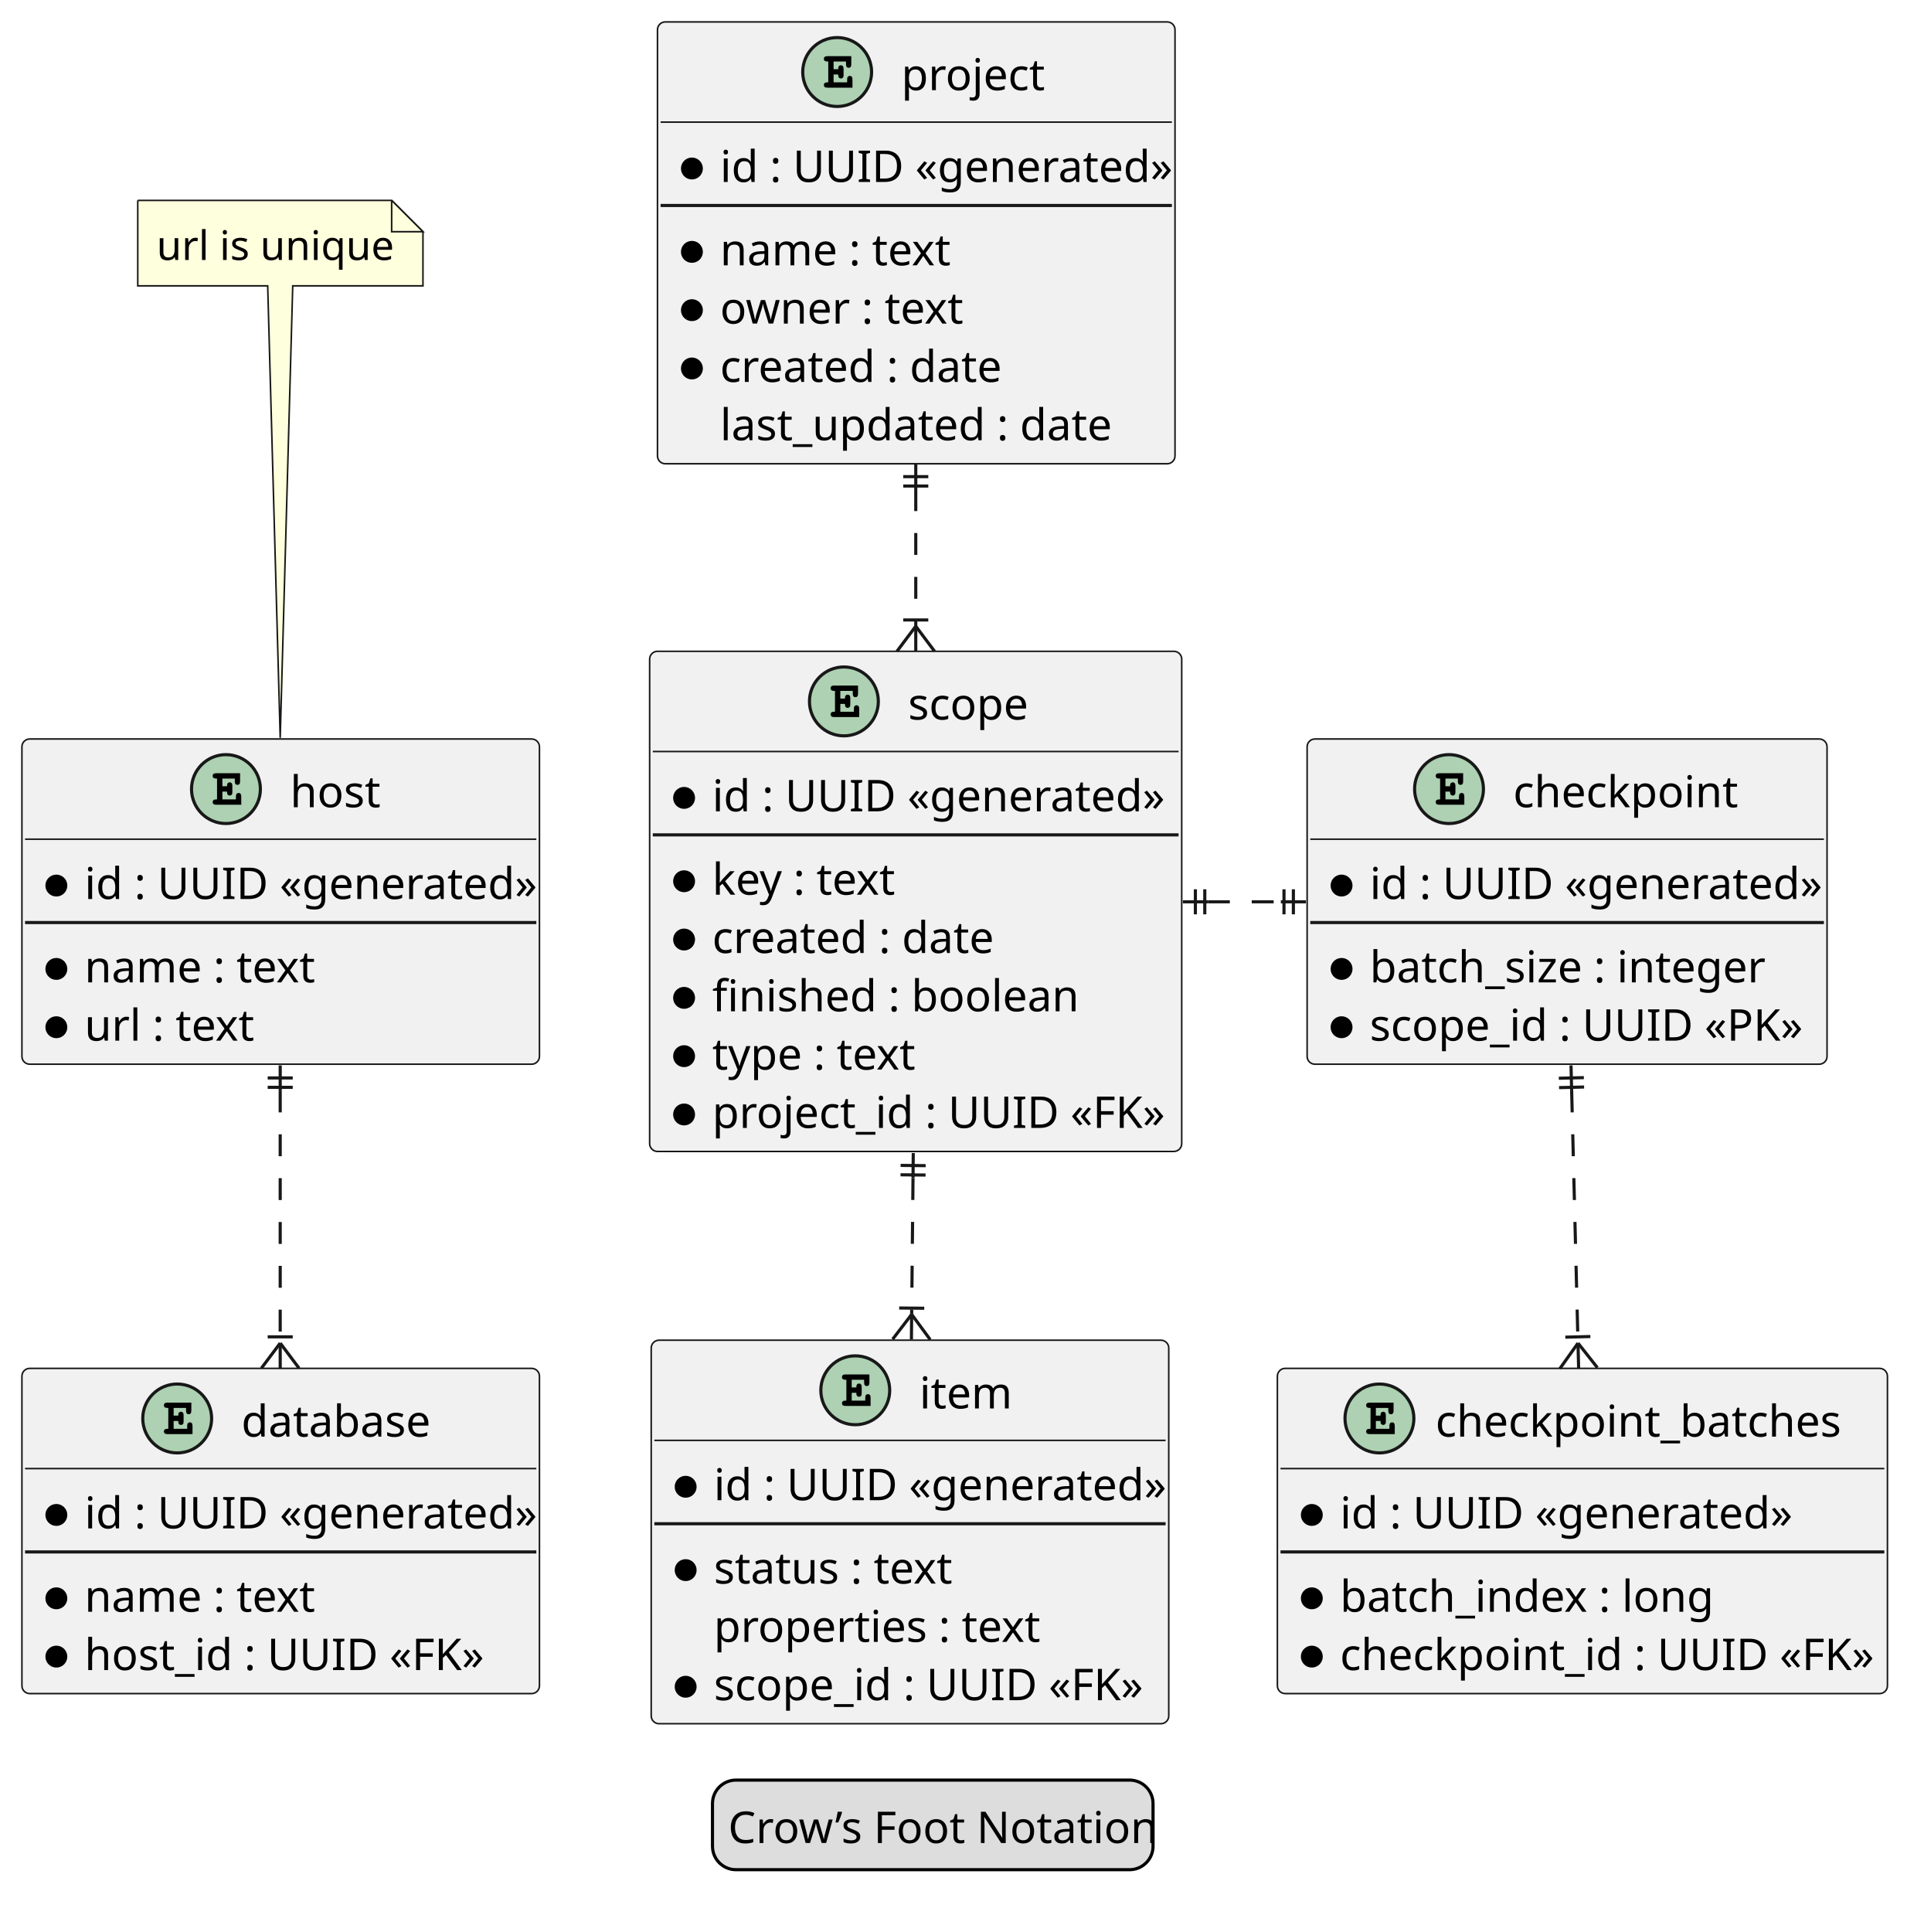
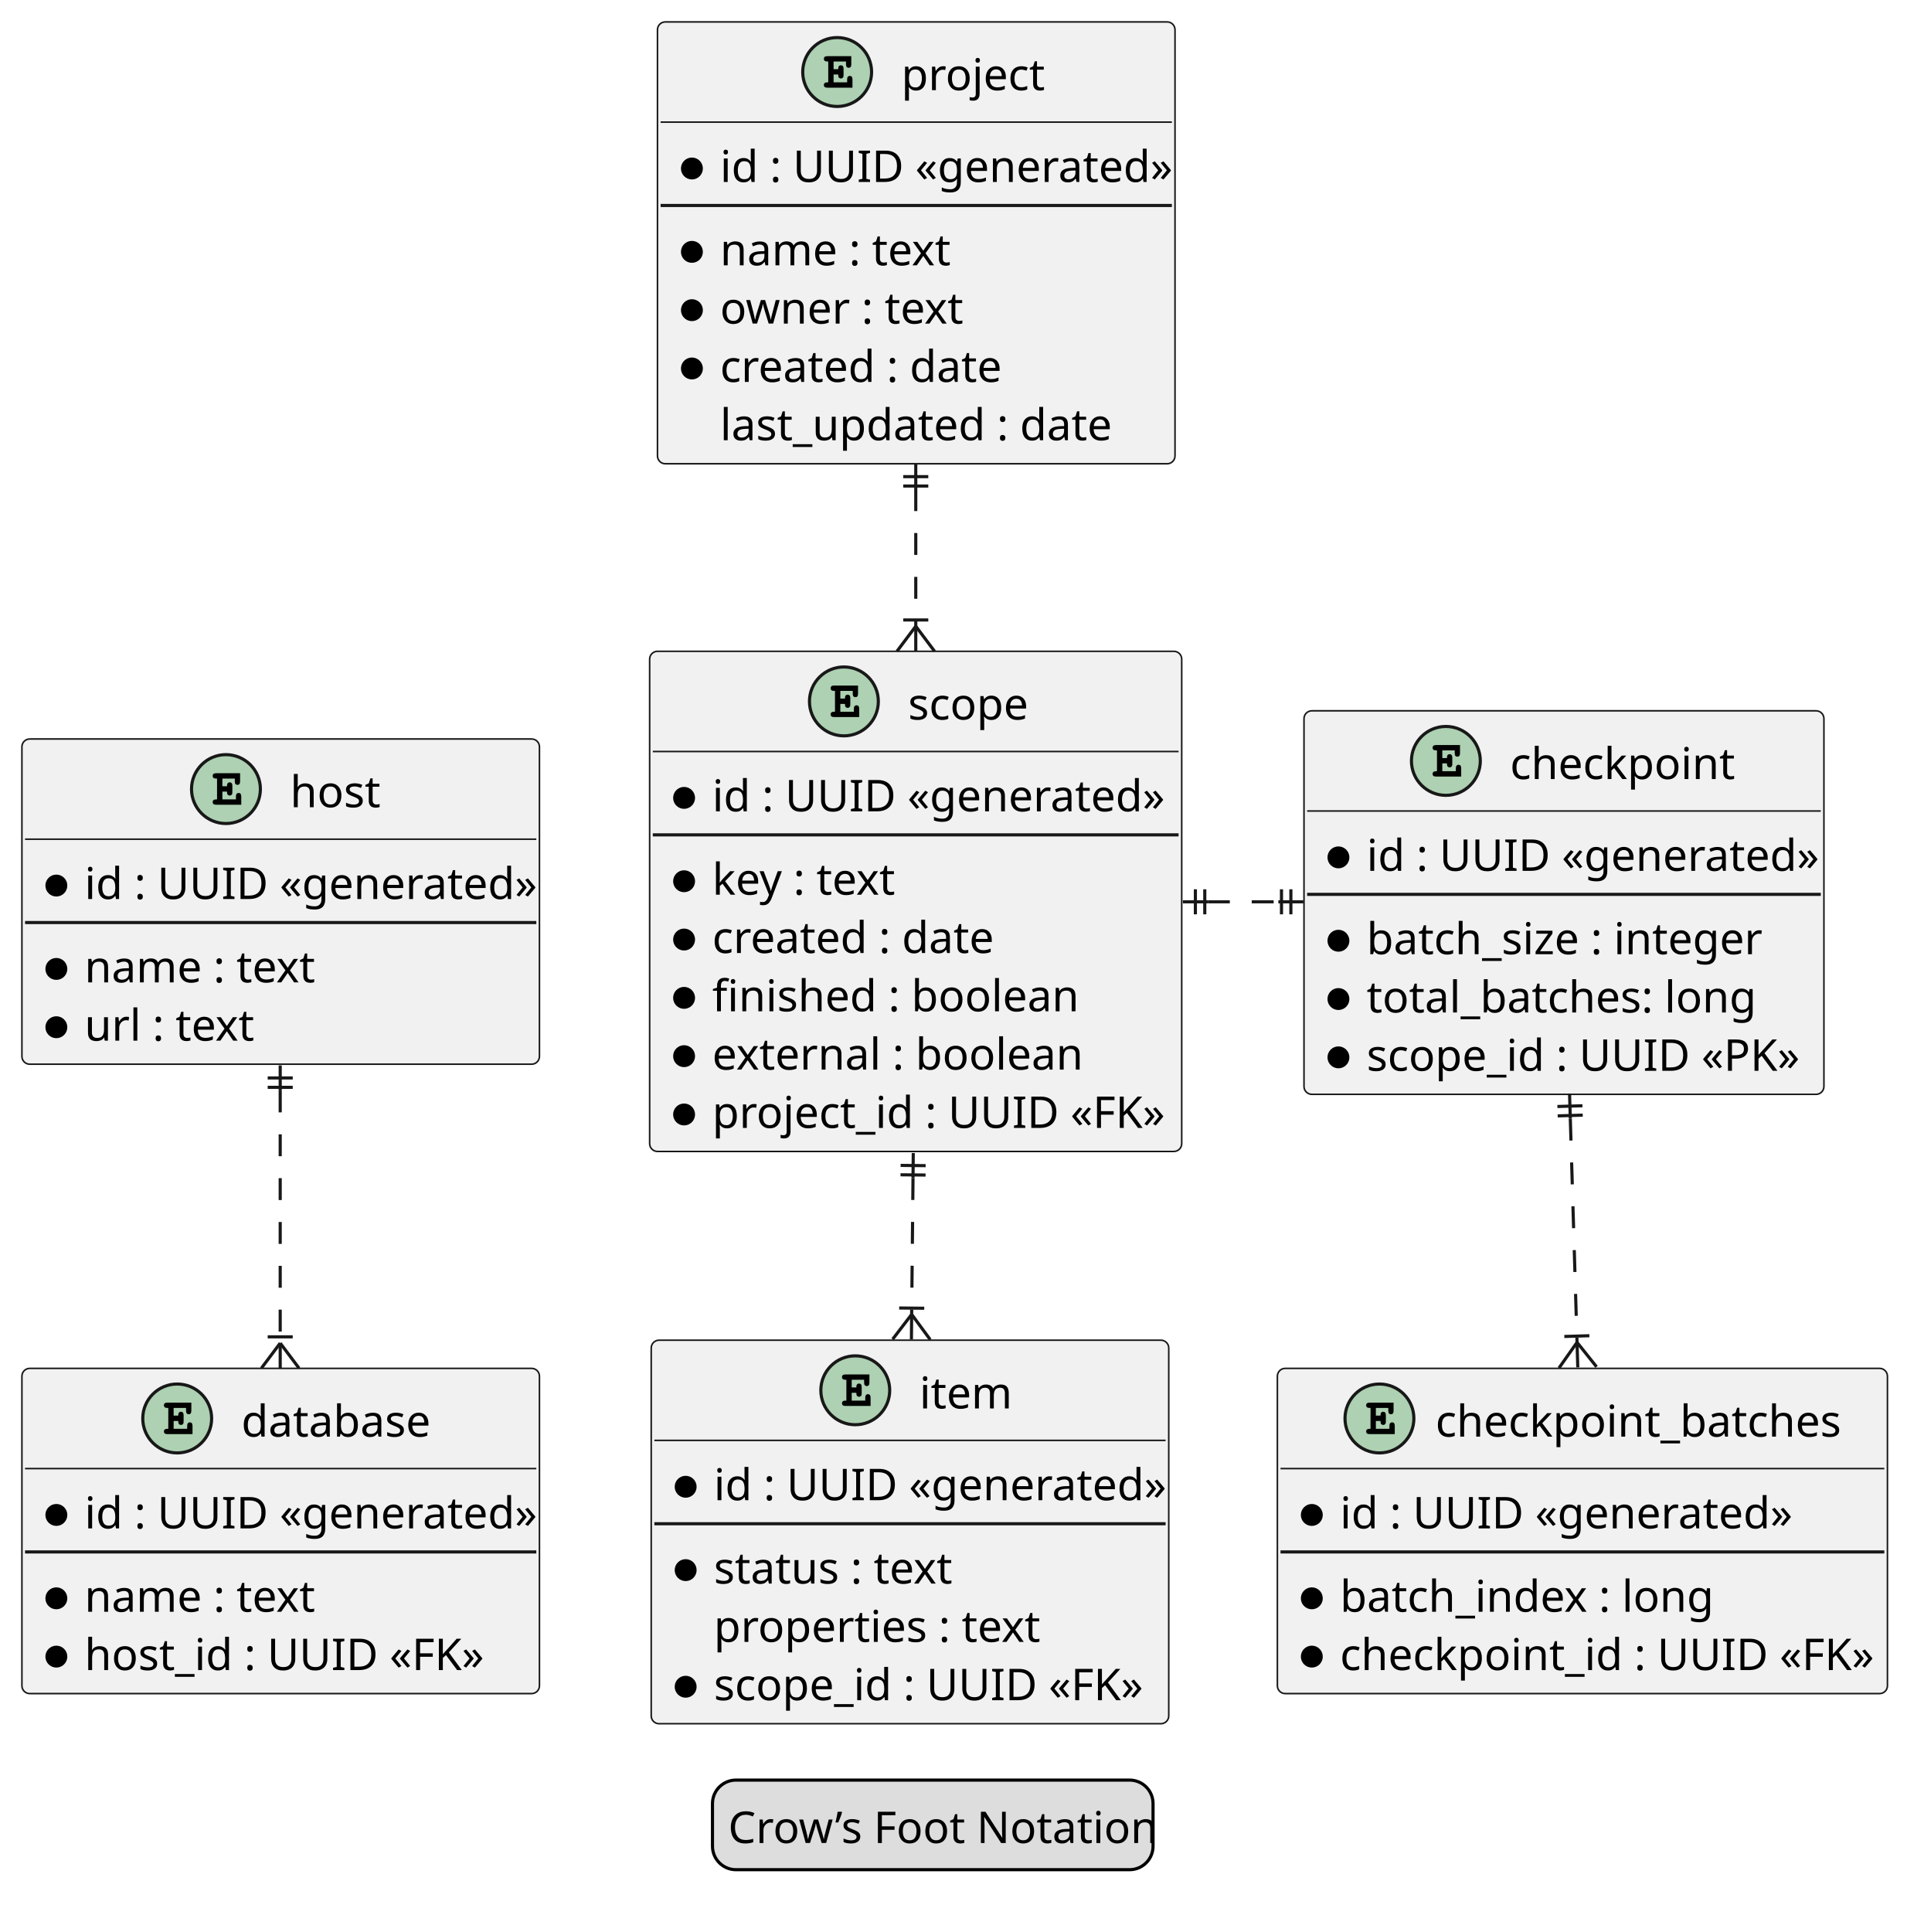
<svg xmlns="http://www.w3.org/2000/svg" contentStyleType="text/css" height="617px" preserveAspectRatio="none" style="width:609px;height:617px;background:#FFFFFF;" version="1.1" viewBox="0 0 609 617" width="609px" zoomAndPan="magnify">
  <defs />
  <g>
    <g id="elem_project">
      <rect codeLine="3" fill="#F1F1F1" height="141.106" id="project" rx="2.5" ry="2.5" style="stroke:#181818;stroke-width:0.5;" width="165.303" x="210" y="7" />
      <ellipse cx="267.391" cy="23" fill="#ADD1B2" rx="11" ry="11" style="stroke:#181818;stroke-width:1.0;" />
      <path d="M266.25,23.797 L266.25,26.297 L270.579,26.297 L270.579,25.375 Q270.579,24.766 270.813,24.5 Q271.063,24.234 271.438,24.234 Q271.813,24.234 272.047,24.5 Q272.282,24.766 272.282,25.375 L272.282,28 L264.282,28 Q263.657,28 263.391,27.766 Q263.141,27.531 263.141,27.141 Q263.141,26.766 263.407,26.531 Q263.672,26.297 264.282,26.297 L264.547,26.297 L264.547,19.641 L264.282,19.641 Q263.657,19.641 263.391,19.406 Q263.141,19.172 263.141,18.781 Q263.141,18.406 263.391,18.172 Q263.657,17.938 264.282,17.938 L271.907,17.938 L271.907,20.531 Q271.907,21.141 271.672,21.406 Q271.454,21.656 271.063,21.656 Q270.688,21.656 270.454,21.406 Q270.219,21.141 270.219,20.531 L270.219,19.641 L266.25,19.641 L266.25,22.094 L267.735,22.094 Q267.735,21.438 267.86,21.25 Q268.125,20.844 268.594,20.844 Q268.969,20.844 269.204,21.109 Q269.438,21.359 269.438,21.969 L269.438,23.938 Q269.438,24.484 269.313,24.672 Q269.047,25.062 268.594,25.062 Q268.125,25.062 267.86,24.656 Q267.735,24.469 267.735,23.797 L266.25,23.797 Z " fill="#000000" />
      <text fill="#000000" font-family="sans-serif" font-size="14" lengthAdjust="spacing" textLength="42.02" x="287.891" y="28.797">project</text>
      <line style="stroke:#181818;stroke-width:0.5;" x1="211" x2="374.303" y1="39" y2="39" />
      <ellipse cx="221" cy="53.81" fill="#000000" rx="3" ry="3" style="stroke:#000000;stroke-width:1.0;" />
      <text fill="#000000" font-family="sans-serif" font-size="14" lengthAdjust="spacing" textLength="139.303" x="230" y="58.107">id : UUID «generated»</text>
      <line style="stroke:#181818;stroke-width:1.0;" x1="211" x2="374.303" y1="65.621" y2="65.621" />
      <ellipse cx="221" cy="80.432" fill="#000000" rx="3" ry="3" style="stroke:#000000;stroke-width:1.0;" />
      <text fill="#000000" font-family="sans-serif" font-size="14" lengthAdjust="spacing" textLength="69.255" x="230" y="84.728">name : text</text>
      <ellipse cx="221" cy="99.053" fill="#000000" rx="3" ry="3" style="stroke:#000000;stroke-width:1.0;" />
      <text fill="#000000" font-family="sans-serif" font-size="14" lengthAdjust="spacing" textLength="72.365" x="230" y="103.35">owner : text</text>
      <ellipse cx="221" cy="117.674" fill="#000000" rx="3" ry="3" style="stroke:#000000;stroke-width:1.0;" />
      <text fill="#000000" font-family="sans-serif" font-size="14" lengthAdjust="spacing" textLength="85.613" x="230" y="121.971">created : date</text>
      <text fill="#000000" font-family="sans-serif" font-size="14" lengthAdjust="spacing" textLength="119.096" x="230" y="140.592">last_updated : date</text>
    </g>
    <g id="elem_scope">
      <rect codeLine="12" fill="#F1F1F1" height="159.727" id="scope" rx="2.5" ry="2.5" style="stroke:#181818;stroke-width:0.5;" width="169.944" x="207.5" y="208" />
      <ellipse cx="269.543" cy="224" fill="#ADD1B2" rx="11" ry="11" style="stroke:#181818;stroke-width:1.0;" />
      <path d="M268.402,224.797 L268.402,227.297 L272.731,227.297 L272.731,226.375 Q272.731,225.766 272.965,225.5 Q273.215,225.234 273.59,225.234 Q273.965,225.234 274.199,225.5 Q274.434,225.766 274.434,226.375 L274.434,229 L266.434,229 Q265.809,229 265.543,228.766 Q265.293,228.531 265.293,228.141 Q265.293,227.766 265.559,227.531 Q265.824,227.297 266.434,227.297 L266.699,227.297 L266.699,220.641 L266.434,220.641 Q265.809,220.641 265.543,220.406 Q265.293,220.172 265.293,219.781 Q265.293,219.406 265.543,219.172 Q265.809,218.938 266.434,218.938 L274.059,218.938 L274.059,221.531 Q274.059,222.141 273.824,222.406 Q273.606,222.656 273.215,222.656 Q272.84,222.656 272.606,222.406 Q272.371,222.141 272.371,221.531 L272.371,220.641 L268.402,220.641 L268.402,223.094 L269.887,223.094 Q269.887,222.438 270.012,222.25 Q270.277,221.844 270.746,221.844 Q271.121,221.844 271.356,222.109 Q271.59,222.359 271.59,222.969 L271.59,224.938 Q271.59,225.484 271.465,225.672 Q271.199,226.062 270.746,226.062 Q270.277,226.062 270.012,225.656 Q269.887,225.469 269.887,224.797 L268.402,224.797 Z " fill="#000000" />
      <text fill="#000000" font-family="sans-serif" font-size="14" lengthAdjust="spacing" textLength="37.358" x="290.043" y="229.797">scope</text>
      <line style="stroke:#181818;stroke-width:0.5;" x1="208.5" x2="376.444" y1="240" y2="240" />
      <ellipse cx="218.5" cy="254.81" fill="#000000" rx="3" ry="3" style="stroke:#000000;stroke-width:1.0;" />
      <text fill="#000000" font-family="sans-serif" font-size="14" lengthAdjust="spacing" textLength="139.303" x="227.5" y="259.107">id : UUID «generated»</text>
      <line style="stroke:#181818;stroke-width:1.0;" x1="208.5" x2="376.444" y1="266.621" y2="266.621" />
      <ellipse cx="218.5" cy="281.432" fill="#000000" rx="3" ry="3" style="stroke:#000000;stroke-width:1.0;" />
      <text fill="#000000" font-family="sans-serif" font-size="14" lengthAdjust="spacing" textLength="56.02" x="227.5" y="285.728">key : text</text>
      <ellipse cx="218.5" cy="300.053" fill="#000000" rx="3" ry="3" style="stroke:#000000;stroke-width:1.0;" />
      <text fill="#000000" font-family="sans-serif" font-size="14" lengthAdjust="spacing" textLength="85.613" x="227.5" y="304.35">created : date</text>
      <ellipse cx="218.5" cy="318.674" fill="#000000" rx="3" ry="3" style="stroke:#000000;stroke-width:1.0;" />
      <text fill="#000000" font-family="sans-serif" font-size="14" lengthAdjust="spacing" textLength="109.751" x="227.5" y="322.971">finished : boolean</text>
      <ellipse cx="218.5" cy="337.295" fill="#000000" rx="3" ry="3" style="stroke:#000000;stroke-width:1.0;" />
-       <text fill="#000000" font-family="sans-serif" font-size="14" lengthAdjust="spacing" textLength="60.696" x="227.5" y="341.592">type : text</text>
+       <text fill="#000000" font-family="sans-serif" font-size="14" lengthAdjust="spacing" textLength="111.303" x="227.5" y="341.592">external : boolean</text>
      <ellipse cx="218.5" cy="355.916" fill="#000000" rx="3" ry="3" style="stroke:#000000;stroke-width:1.0;" />
      <text fill="#000000" font-family="sans-serif" font-size="14" lengthAdjust="spacing" textLength="143.944" x="227.5" y="360.213">project_id : UUID «FK»</text>
    </g>
    <g id="elem_item">
      <rect codeLine="22" fill="#F1F1F1" height="122.484" id="item" rx="2.5" ry="2.5" style="stroke:#181818;stroke-width:0.5;" width="165.303" x="208" y="428" />
      <ellipse cx="273.177" cy="444" fill="#ADD1B2" rx="11" ry="11" style="stroke:#181818;stroke-width:1.0;" />
      <path d="M272.037,444.797 L272.037,447.297 L276.365,447.297 L276.365,446.375 Q276.365,445.766 276.599,445.5 Q276.849,445.234 277.224,445.234 Q277.599,445.234 277.834,445.5 Q278.068,445.766 278.068,446.375 L278.068,449 L270.068,449 Q269.443,449 269.177,448.766 Q268.927,448.531 268.927,448.141 Q268.927,447.766 269.193,447.531 Q269.459,447.297 270.068,447.297 L270.334,447.297 L270.334,440.641 L270.068,440.641 Q269.443,440.641 269.177,440.406 Q268.927,440.172 268.927,439.781 Q268.927,439.406 269.177,439.172 Q269.443,438.938 270.068,438.938 L277.693,438.938 L277.693,441.531 Q277.693,442.141 277.459,442.406 Q277.24,442.656 276.849,442.656 Q276.474,442.656 276.24,442.406 Q276.005,442.141 276.005,441.531 L276.005,440.641 L272.037,440.641 L272.037,443.094 L273.521,443.094 Q273.521,442.438 273.646,442.25 Q273.912,441.844 274.38,441.844 Q274.755,441.844 274.99,442.109 Q275.224,442.359 275.224,442.969 L275.224,444.938 Q275.224,445.484 275.099,445.672 Q274.834,446.062 274.38,446.062 Q273.912,446.062 273.646,445.656 Q273.521,445.469 273.521,444.797 L272.037,444.797 Z " fill="#000000" />
      <text fill="#000000" font-family="sans-serif" font-size="14" lengthAdjust="spacing" textLength="26.448" x="293.677" y="449.797">item</text>
      <line style="stroke:#181818;stroke-width:0.5;" x1="209" x2="372.303" y1="460" y2="460" />
      <ellipse cx="219" cy="474.81" fill="#000000" rx="3" ry="3" style="stroke:#000000;stroke-width:1.0;" />
      <text fill="#000000" font-family="sans-serif" font-size="14" lengthAdjust="spacing" textLength="139.303" x="228" y="479.107">id : UUID «generated»</text>
      <line style="stroke:#181818;stroke-width:1.0;" x1="209" x2="372.303" y1="486.621" y2="486.621" />
      <ellipse cx="219" cy="501.432" fill="#000000" rx="3" ry="3" style="stroke:#000000;stroke-width:1.0;" />
      <text fill="#000000" font-family="sans-serif" font-size="14" lengthAdjust="spacing" textLength="71.586" x="228" y="505.728">status : text</text>
      <text fill="#000000" font-family="sans-serif" font-size="14" lengthAdjust="spacing" textLength="96.489" x="228" y="524.35">properties : text</text>
      <ellipse cx="219" cy="538.674" fill="#000000" rx="3" ry="3" style="stroke:#000000;stroke-width:1.0;" />
      <text fill="#000000" font-family="sans-serif" font-size="14" lengthAdjust="spacing" textLength="139.282" x="228" y="542.971">scope_id : UUID «FK»</text>
    </g>
    <g id="elem_checkpoint">
-       <rect codeLine="30" fill="#F1F1F1" height="103.863" id="checkpoint" rx="2.5" ry="2.5" style="stroke:#181818;stroke-width:0.5;" width="166.068" x="417.5" y="236" />
-       <ellipse cx="462.819" cy="252" fill="#ADD1B2" rx="11" ry="11" style="stroke:#181818;stroke-width:1.0;" />
-       <path d="M461.678,252.797 L461.678,255.297 L466.006,255.297 L466.006,254.375 Q466.006,253.766 466.241,253.5 Q466.491,253.234 466.866,253.234 Q467.241,253.234 467.475,253.5 Q467.709,253.766 467.709,254.375 L467.709,257 L459.709,257 Q459.084,257 458.819,256.766 Q458.569,256.531 458.569,256.141 Q458.569,255.766 458.834,255.531 Q459.1,255.297 459.709,255.297 L459.975,255.297 L459.975,248.641 L459.709,248.641 Q459.084,248.641 458.819,248.406 Q458.569,248.172 458.569,247.781 Q458.569,247.406 458.819,247.172 Q459.084,246.938 459.709,246.938 L467.334,246.938 L467.334,249.531 Q467.334,250.141 467.1,250.406 Q466.881,250.656 466.491,250.656 Q466.116,250.656 465.881,250.406 Q465.647,250.141 465.647,249.531 L465.647,248.641 L461.678,248.641 L461.678,251.094 L463.163,251.094 Q463.163,250.438 463.288,250.25 Q463.553,249.844 464.022,249.844 Q464.397,249.844 464.631,250.109 Q464.866,250.359 464.866,250.969 L464.866,252.938 Q464.866,253.484 464.741,253.672 Q464.475,254.062 464.022,254.062 Q463.553,254.062 463.288,253.656 Q463.163,253.469 463.163,252.797 L461.678,252.797 Z " fill="#000000" />
-       <text fill="#000000" font-family="sans-serif" font-size="14" lengthAdjust="spacing" textLength="66.931" x="483.319" y="257.797">checkpoint</text>
-       <line style="stroke:#181818;stroke-width:0.5;" x1="418.5" x2="582.568" y1="268" y2="268" />
-       <ellipse cx="428.5" cy="282.81" fill="#000000" rx="3" ry="3" style="stroke:#000000;stroke-width:1.0;" />
-       <text fill="#000000" font-family="sans-serif" font-size="14" lengthAdjust="spacing" textLength="139.303" x="437.5" y="287.107">id : UUID «generated»</text>
-       <line style="stroke:#181818;stroke-width:1.0;" x1="418.5" x2="582.568" y1="294.621" y2="294.621" />
-       <ellipse cx="428.5" cy="309.432" fill="#000000" rx="3" ry="3" style="stroke:#000000;stroke-width:1.0;" />
-       <text fill="#000000" font-family="sans-serif" font-size="14" lengthAdjust="spacing" textLength="121.406" x="437.5" y="313.728">batch_size : integer</text>
-       <ellipse cx="428.5" cy="328.053" fill="#000000" rx="3" ry="3" style="stroke:#000000;stroke-width:1.0;" />
-       <text fill="#000000" font-family="sans-serif" font-size="14" lengthAdjust="spacing" textLength="140.068" x="437.5" y="332.35">scope_id : UUID «PK»</text>
+       <rect codeLine="30" fill="#F1F1F1" height="122.484" id="checkpoint" rx="2.5" ry="2.5" style="stroke:#181818;stroke-width:0.5;" width="166.068" x="416.5" y="227" />
+       <ellipse cx="461.819" cy="243" fill="#ADD1B2" rx="11" ry="11" style="stroke:#181818;stroke-width:1.0;" />
+       <path d="M460.678,243.797 L460.678,246.297 L465.006,246.297 L465.006,245.375 Q465.006,244.766 465.241,244.5 Q465.491,244.234 465.866,244.234 Q466.241,244.234 466.475,244.5 Q466.709,244.766 466.709,245.375 L466.709,248 L458.709,248 Q458.084,248 457.819,247.766 Q457.569,247.531 457.569,247.141 Q457.569,246.766 457.834,246.531 Q458.1,246.297 458.709,246.297 L458.975,246.297 L458.975,239.641 L458.709,239.641 Q458.084,239.641 457.819,239.406 Q457.569,239.172 457.569,238.781 Q457.569,238.406 457.819,238.172 Q458.084,237.938 458.709,237.938 L466.334,237.938 L466.334,240.531 Q466.334,241.141 466.1,241.406 Q465.881,241.656 465.491,241.656 Q465.116,241.656 464.881,241.406 Q464.647,241.141 464.647,240.531 L464.647,239.641 L460.678,239.641 L460.678,242.094 L462.163,242.094 Q462.163,241.438 462.288,241.25 Q462.553,240.844 463.022,240.844 Q463.397,240.844 463.631,241.109 Q463.866,241.359 463.866,241.969 L463.866,243.938 Q463.866,244.484 463.741,244.672 Q463.475,245.062 463.022,245.062 Q462.553,245.062 462.288,244.656 Q462.163,244.469 462.163,243.797 L460.678,243.797 Z " fill="#000000" />
+       <text fill="#000000" font-family="sans-serif" font-size="14" lengthAdjust="spacing" textLength="66.931" x="482.319" y="248.797">checkpoint</text>
+       <line style="stroke:#181818;stroke-width:0.5;" x1="417.5" x2="581.568" y1="259" y2="259" />
+       <ellipse cx="427.5" cy="273.81" fill="#000000" rx="3" ry="3" style="stroke:#000000;stroke-width:1.0;" />
+       <text fill="#000000" font-family="sans-serif" font-size="14" lengthAdjust="spacing" textLength="139.303" x="436.5" y="278.107">id : UUID «generated»</text>
+       <line style="stroke:#181818;stroke-width:1.0;" x1="417.5" x2="581.568" y1="285.621" y2="285.621" />
+       <ellipse cx="427.5" cy="300.432" fill="#000000" rx="3" ry="3" style="stroke:#000000;stroke-width:1.0;" />
+       <text fill="#000000" font-family="sans-serif" font-size="14" lengthAdjust="spacing" textLength="121.406" x="436.5" y="304.728">batch_size : integer</text>
+       <ellipse cx="427.5" cy="319.053" fill="#000000" rx="3" ry="3" style="stroke:#000000;stroke-width:1.0;" />
+       <text fill="#000000" font-family="sans-serif" font-size="14" lengthAdjust="spacing" textLength="117.53" x="436.5" y="323.35">total_batches: long</text>
+       <ellipse cx="427.5" cy="337.674" fill="#000000" rx="3" ry="3" style="stroke:#000000;stroke-width:1.0;" />
+       <text fill="#000000" font-family="sans-serif" font-size="14" lengthAdjust="spacing" textLength="140.068" x="436.5" y="341.971">scope_id : UUID «PK»</text>
    </g>
    <g id="elem_checkpoint_batches">
-       <rect codeLine="37" fill="#F1F1F1" height="103.863" id="checkpoint_batches" rx="2.5" ry="2.5" style="stroke:#181818;stroke-width:0.5;" width="194.855" x="408" y="437" />
+       <rect codeLine="38" fill="#F1F1F1" height="103.863" id="checkpoint_batches" rx="2.5" ry="2.5" style="stroke:#181818;stroke-width:0.5;" width="194.855" x="408" y="437" />
      <ellipse cx="440.597" cy="453" fill="#ADD1B2" rx="11" ry="11" style="stroke:#181818;stroke-width:1.0;" />
      <path d="M439.456,453.797 L439.456,456.297 L443.784,456.297 L443.784,455.375 Q443.784,454.766 444.019,454.5 Q444.269,454.234 444.644,454.234 Q445.019,454.234 445.253,454.5 Q445.487,454.766 445.487,455.375 L445.487,458 L437.487,458 Q436.862,458 436.597,457.766 Q436.347,457.531 436.347,457.141 Q436.347,456.766 436.612,456.531 Q436.878,456.297 437.487,456.297 L437.753,456.297 L437.753,449.641 L437.487,449.641 Q436.862,449.641 436.597,449.406 Q436.347,449.172 436.347,448.781 Q436.347,448.406 436.597,448.172 Q436.862,447.938 437.487,447.938 L445.112,447.938 L445.112,450.531 Q445.112,451.141 444.878,451.406 Q444.659,451.656 444.269,451.656 Q443.894,451.656 443.659,451.406 Q443.425,451.141 443.425,450.531 L443.425,449.641 L439.456,449.641 L439.456,452.094 L440.94,452.094 Q440.94,451.438 441.065,451.25 Q441.331,450.844 441.8,450.844 Q442.175,450.844 442.409,451.109 Q442.644,451.359 442.644,451.969 L442.644,453.938 Q442.644,454.484 442.519,454.672 Q442.253,455.062 441.8,455.062 Q441.331,455.062 441.065,454.656 Q440.94,454.469 440.94,453.797 L439.456,453.797 Z " fill="#000000" />
      <text fill="#000000" font-family="sans-serif" font-size="14" lengthAdjust="spacing" textLength="123.751" x="458.507" y="458.797">checkpoint_batches</text>
      <line style="stroke:#181818;stroke-width:0.5;" x1="409" x2="601.855" y1="469" y2="469" />
      <ellipse cx="419" cy="483.81" fill="#000000" rx="3" ry="3" style="stroke:#000000;stroke-width:1.0;" />
      <text fill="#000000" font-family="sans-serif" font-size="14" lengthAdjust="spacing" textLength="139.303" x="428" y="488.107">id : UUID «generated»</text>
      <line style="stroke:#181818;stroke-width:1.0;" x1="409" x2="601.855" y1="495.621" y2="495.621" />
      <ellipse cx="419" cy="510.432" fill="#000000" rx="3" ry="3" style="stroke:#000000;stroke-width:1.0;" />
      <text fill="#000000" font-family="sans-serif" font-size="14" lengthAdjust="spacing" textLength="113.641" x="428" y="514.729">batch_index : long</text>
      <ellipse cx="419" cy="529.053" fill="#000000" rx="3" ry="3" style="stroke:#000000;stroke-width:1.0;" />
      <text fill="#000000" font-family="sans-serif" font-size="14" lengthAdjust="spacing" textLength="168.855" x="428" y="533.35">checkpoint_id : UUID «FK»</text>
    </g>
    <g id="elem_host">
-       <rect codeLine="44" fill="#F1F1F1" height="103.863" id="host" rx="2.5" ry="2.5" style="stroke:#181818;stroke-width:0.5;" width="165.303" x="7" y="236" />
+       <rect codeLine="45" fill="#F1F1F1" height="103.863" id="host" rx="2.5" ry="2.5" style="stroke:#181818;stroke-width:0.5;" width="165.303" x="7" y="236" />
      <ellipse cx="72.17" cy="252" fill="#ADD1B2" rx="11" ry="11" style="stroke:#181818;stroke-width:1.0;" />
      <path d="M71.03,252.797 L71.03,255.297 L75.358,255.297 L75.358,254.375 Q75.358,253.766 75.592,253.5 Q75.842,253.234 76.217,253.234 Q76.592,253.234 76.827,253.5 Q77.061,253.766 77.061,254.375 L77.061,257 L69.061,257 Q68.436,257 68.17,256.766 Q67.92,256.531 67.92,256.141 Q67.92,255.766 68.186,255.531 Q68.452,255.297 69.061,255.297 L69.327,255.297 L69.327,248.641 L69.061,248.641 Q68.436,248.641 68.17,248.406 Q67.92,248.172 67.92,247.781 Q67.92,247.406 68.17,247.172 Q68.436,246.938 69.061,246.938 L76.686,246.938 L76.686,249.531 Q76.686,250.141 76.452,250.406 Q76.233,250.656 75.842,250.656 Q75.467,250.656 75.233,250.406 Q74.999,250.141 74.999,249.531 L74.999,248.641 L71.03,248.641 L71.03,251.094 L72.514,251.094 Q72.514,250.438 72.639,250.25 Q72.905,249.844 73.374,249.844 Q73.749,249.844 73.983,250.109 Q74.217,250.359 74.217,250.969 L74.217,252.938 Q74.217,253.484 74.092,253.672 Q73.827,254.062 73.374,254.062 Q72.905,254.062 72.639,253.656 Q72.514,253.469 72.514,252.797 L71.03,252.797 Z " fill="#000000" />
      <text fill="#000000" font-family="sans-serif" font-size="14" lengthAdjust="spacing" textLength="26.462" x="92.67" y="257.797">host</text>
      <line style="stroke:#181818;stroke-width:0.5;" x1="8" x2="171.303" y1="268" y2="268" />
      <ellipse cx="18" cy="282.81" fill="#000000" rx="3" ry="3" style="stroke:#000000;stroke-width:1.0;" />
      <text fill="#000000" font-family="sans-serif" font-size="14" lengthAdjust="spacing" textLength="139.303" x="27" y="287.107">id : UUID «generated»</text>
      <line style="stroke:#181818;stroke-width:1.0;" x1="8" x2="171.303" y1="294.621" y2="294.621" />
      <ellipse cx="18" cy="309.432" fill="#000000" rx="3" ry="3" style="stroke:#000000;stroke-width:1.0;" />
      <text fill="#000000" font-family="sans-serif" font-size="14" lengthAdjust="spacing" textLength="69.255" x="27" y="313.728">name : text</text>
      <ellipse cx="18" cy="328.053" fill="#000000" rx="3" ry="3" style="stroke:#000000;stroke-width:1.0;" />
      <text fill="#000000" font-family="sans-serif" font-size="14" lengthAdjust="spacing" textLength="49.793" x="27" y="332.35">url : text</text>
    </g>
    <g id="elem_database">
-       <rect codeLine="51" fill="#F1F1F1" height="103.863" id="database" rx="2.5" ry="2.5" style="stroke:#181818;stroke-width:0.5;" width="165.303" x="7" y="437" />
+       <rect codeLine="52" fill="#F1F1F1" height="103.863" id="database" rx="2.5" ry="2.5" style="stroke:#181818;stroke-width:0.5;" width="165.303" x="7" y="437" />
      <ellipse cx="56.598" cy="453" fill="#ADD1B2" rx="11" ry="11" style="stroke:#181818;stroke-width:1.0;" />
      <path d="M55.458,453.797 L55.458,456.297 L59.786,456.297 L59.786,455.375 Q59.786,454.766 60.02,454.5 Q60.27,454.234 60.645,454.234 Q61.02,454.234 61.254,454.5 Q61.489,454.766 61.489,455.375 L61.489,458 L53.489,458 Q52.864,458 52.598,457.766 Q52.348,457.531 52.348,457.141 Q52.348,456.766 52.614,456.531 Q52.879,456.297 53.489,456.297 L53.754,456.297 L53.754,449.641 L53.489,449.641 Q52.864,449.641 52.598,449.406 Q52.348,449.172 52.348,448.781 Q52.348,448.406 52.598,448.172 Q52.864,447.938 53.489,447.938 L61.114,447.938 L61.114,450.531 Q61.114,451.141 60.879,451.406 Q60.661,451.656 60.27,451.656 Q59.895,451.656 59.661,451.406 Q59.426,451.141 59.426,450.531 L59.426,449.641 L55.458,449.641 L55.458,452.094 L56.942,452.094 Q56.942,451.438 57.067,451.25 Q57.333,450.844 57.801,450.844 Q58.176,450.844 58.411,451.109 Q58.645,451.359 58.645,451.969 L58.645,453.938 Q58.645,454.484 58.52,454.672 Q58.254,455.062 57.801,455.062 Q57.333,455.062 57.067,454.656 Q56.942,454.469 56.942,453.797 L55.458,453.797 Z " fill="#000000" />
      <text fill="#000000" font-family="sans-serif" font-size="14" lengthAdjust="spacing" textLength="57.606" x="77.098" y="458.797">database</text>
      <line style="stroke:#181818;stroke-width:0.5;" x1="8" x2="171.303" y1="469" y2="469" />
      <ellipse cx="18" cy="483.81" fill="#000000" rx="3" ry="3" style="stroke:#000000;stroke-width:1.0;" />
      <text fill="#000000" font-family="sans-serif" font-size="14" lengthAdjust="spacing" textLength="139.303" x="27" y="488.107">id : UUID «generated»</text>
      <line style="stroke:#181818;stroke-width:1.0;" x1="8" x2="171.303" y1="495.621" y2="495.621" />
      <ellipse cx="18" cy="510.432" fill="#000000" rx="3" ry="3" style="stroke:#000000;stroke-width:1.0;" />
      <text fill="#000000" font-family="sans-serif" font-size="14" lengthAdjust="spacing" textLength="69.255" x="27" y="514.729">name : text</text>
      <ellipse cx="18" cy="529.053" fill="#000000" rx="3" ry="3" style="stroke:#000000;stroke-width:1.0;" />
      <text fill="#000000" font-family="sans-serif" font-size="14" lengthAdjust="spacing" textLength="128.386" x="27" y="533.35">host_id : UUID «FK»</text>
    </g>
-     <g id="elem_GMN9">
-       <path d="M44,64 L44,91.291 A0,0 0 0 0 44,91.291 L85.5,91.291 L89.5,235.64 L93.5,91.291 L135.097,91.291 A0,0 0 0 0 135.097,91.291 L135.097,74 L125.097,64 L44,64 A0,0 0 0 0 44,64 " fill="#FEFFDD" style="stroke:#181818;stroke-width:0.5;" />
-       <path d="M125.097,64 L125.097,74 L135.097,74 L125.097,64 " fill="#FEFFDD" style="stroke:#181818;stroke-width:0.5;" />
-       <text fill="#000000" font-family="sans-serif" font-size="13" lengthAdjust="spacing" textLength="70.097" x="50" y="83.028">url is unique</text>
-     </g>
    <g id="link_project_scope">
-       <path codeLine="60" d="M292.5,156.22 C292.5,175.4 292.5,180.33 292.5,199.99 " fill="none" id="project-scope" style="stroke:#181818;stroke-width:1.0;stroke-dasharray:7.0,7.0;" />
+       <path codeLine="59" d="M292.5,156.22 C292.5,175.4 292.5,180.33 292.5,199.99 " fill="none" id="project-scope" style="stroke:#181818;stroke-width:1.0;stroke-dasharray:7.0,7.0;" />
      <line style="stroke:#181818;stroke-width:1.0;" x1="288.5" x2="296.5" y1="152.22" y2="152.22" />
      <line style="stroke:#181818;stroke-width:1.0;" x1="288.5" x2="296.5" y1="155.22" y2="155.22" />
      <line style="stroke:#181818;stroke-width:1.0;" x1="292.5" x2="292.5" y1="156.22" y2="148.22" />
      <line style="stroke:#181818;stroke-width:1.0;" x1="292.5" x2="298.5" y1="199.99" y2="207.99" />
      <line style="stroke:#181818;stroke-width:1.0;" x1="292.5" x2="286.5" y1="199.99" y2="207.99" />
      <line style="stroke:#181818;stroke-width:1.0;" x1="292.5" x2="292.5" y1="199.99" y2="207.99" />
      <line style="stroke:#181818;stroke-width:1.0;" x1="296.5" x2="288.5" y1="197.99" y2="197.99" />
    </g>
    <g id="link_scope_item">
-       <path codeLine="61" d="M291.619,376.22 C291.419,396.06 291.367,401.01 291.187,419.76 " fill="none" id="scope-item" style="stroke:#181818;stroke-width:1.0;stroke-dasharray:7.0,7.0;" />
+       <path codeLine="60" d="M291.619,376.22 C291.419,396.06 291.367,401.01 291.187,419.76 " fill="none" id="scope-item" style="stroke:#181818;stroke-width:1.0;stroke-dasharray:7.0,7.0;" />
      <line style="stroke:#181818;stroke-width:1.0;" x1="287.66" x2="295.659" y1="372.18" y2="372.26" />
      <line style="stroke:#181818;stroke-width:1.0;" x1="287.63" x2="295.629" y1="375.179" y2="375.26" />
      <line style="stroke:#181818;stroke-width:1.0;" x1="291.619" x2="291.7" y1="376.22" y2="368.22" />
      <line style="stroke:#181818;stroke-width:1.0;" x1="291.187" x2="297.11" y1="419.76" y2="427.818" />
      <line style="stroke:#181818;stroke-width:1.0;" x1="291.187" x2="285.11" y1="419.76" y2="427.702" />
      <line style="stroke:#181818;stroke-width:1.0;" x1="291.187" x2="291.11" y1="419.76" y2="427.76" />
      <line style="stroke:#181818;stroke-width:1.0;" x1="295.206" x2="287.206" y1="417.799" y2="417.722" />
    </g>
    <g id="link_scope_checkpoint">
-       <path codeLine="63" d="M385.81,288 C398.91,288 396.01,288 409.11,288 " fill="none" id="scope-checkpoint" style="stroke:#181818;stroke-width:1.0;stroke-dasharray:7.0,7.0;" />
+       <path codeLine="62" d="M385.81,288 C398.64,288 395.48,288 408.31,288 " fill="none" id="scope-checkpoint" style="stroke:#181818;stroke-width:1.0;stroke-dasharray:7.0,7.0;" />
      <line style="stroke:#181818;stroke-width:1.0;" x1="381.81" x2="381.81" y1="292" y2="284" />
      <line style="stroke:#181818;stroke-width:1.0;" x1="384.81" x2="384.81" y1="292" y2="284" />
      <line style="stroke:#181818;stroke-width:1.0;" x1="385.81" x2="377.81" y1="288" y2="288" />
-       <line style="stroke:#181818;stroke-width:1.0;" x1="413.11" x2="413.11" y1="284" y2="292" />
-       <line style="stroke:#181818;stroke-width:1.0;" x1="410.11" x2="410.11" y1="284" y2="292" />
-       <line style="stroke:#181818;stroke-width:1.0;" x1="409.11" x2="417.11" y1="288" y2="288" />
+       <line style="stroke:#181818;stroke-width:1.0;" x1="412.31" x2="412.31" y1="284" y2="292" />
+       <line style="stroke:#181818;stroke-width:1.0;" x1="409.31" x2="409.31" y1="284" y2="292" />
+       <line style="stroke:#181818;stroke-width:1.0;" x1="408.31" x2="416.31" y1="288" y2="288" />
    </g>
    <g id="link_checkpoint_checkpoint_batches">
-       <path codeLine="65" d="M501.989,348.248 C502.729,377.957 503.268,399.243 504.018,428.933 " fill="none" id="checkpoint-checkpoint_batches" style="stroke:#181818;stroke-width:1.0;stroke-dasharray:7.0,7.0;" />
-       <line style="stroke:#181818;stroke-width:1.0;" x1="497.891" x2="505.888" y1="344.348" y2="344.149" />
-       <line style="stroke:#181818;stroke-width:1.0;" x1="497.966" x2="505.963" y1="347.347" y2="347.148" />
-       <line style="stroke:#181818;stroke-width:1.0;" x1="501.989" x2="501.79" y1="348.248" y2="340.25" />
-       <line style="stroke:#181818;stroke-width:1.0;" x1="504.018" x2="510.218" y1="428.933" y2="436.779" />
-       <line style="stroke:#181818;stroke-width:1.0;" x1="504.018" x2="498.222" y1="428.933" y2="437.082" />
-       <line style="stroke:#181818;stroke-width:1.0;" x1="504.018" x2="504.22" y1="428.933" y2="436.93" />
-       <line style="stroke:#181818;stroke-width:1.0;" x1="507.966" x2="499.969" y1="426.832" y2="427.034" />
+       <path codeLine="64" d="M501.561,357.246 C502.401,385.156 502.911,401.984 503.711,428.694 " fill="none" id="checkpoint-checkpoint_batches" style="stroke:#181818;stroke-width:1.0;stroke-dasharray:7.0,7.0;" />
+       <line style="stroke:#181818;stroke-width:1.0;" x1="497.442" x2="505.438" y1="353.368" y2="353.128" />
+       <line style="stroke:#181818;stroke-width:1.0;" x1="497.532" x2="505.529" y1="356.367" y2="356.127" />
+       <line style="stroke:#181818;stroke-width:1.0;" x1="501.561" x2="501.32" y1="357.246" y2="349.25" />
+       <line style="stroke:#181818;stroke-width:1.0;" x1="503.711" x2="509.947" y1="428.694" y2="436.51" />
+       <line style="stroke:#181818;stroke-width:1.0;" x1="503.711" x2="497.953" y1="428.694" y2="436.87" />
+       <line style="stroke:#181818;stroke-width:1.0;" x1="503.711" x2="503.95" y1="428.694" y2="436.69" />
+       <line style="stroke:#181818;stroke-width:1.0;" x1="507.649" x2="499.652" y1="426.575" y2="426.814" />
    </g>
    <g id="link_host_database">
-       <path codeLine="67" d="M89.5,348.25 C89.5,377.96 89.5,399.24 89.5,428.93 " fill="none" id="host-database" style="stroke:#181818;stroke-width:1.0;stroke-dasharray:7.0,7.0;" />
+       <path codeLine="66" d="M89.5,348.25 C89.5,377.96 89.5,399.24 89.5,428.93 " fill="none" id="host-database" style="stroke:#181818;stroke-width:1.0;stroke-dasharray:7.0,7.0;" />
      <line style="stroke:#181818;stroke-width:1.0;" x1="85.5" x2="93.5" y1="344.25" y2="344.25" />
      <line style="stroke:#181818;stroke-width:1.0;" x1="85.5" x2="93.5" y1="347.25" y2="347.25" />
      <line style="stroke:#181818;stroke-width:1.0;" x1="89.5" x2="89.5" y1="348.25" y2="340.25" />
      <line style="stroke:#181818;stroke-width:1.0;" x1="89.5" x2="95.5" y1="428.93" y2="436.93" />
      <line style="stroke:#181818;stroke-width:1.0;" x1="89.5" x2="83.5" y1="428.93" y2="436.93" />
      <line style="stroke:#181818;stroke-width:1.0;" x1="89.5" x2="89.5" y1="428.93" y2="436.93" />
      <line style="stroke:#181818;stroke-width:1.0;" x1="93.5" x2="85.5" y1="426.93" y2="426.93" />
    </g>
    <rect fill="#DDDDDD" height="28.621" id="_legend" rx="7.5" ry="7.5" style="stroke:#000000;stroke-width:1.0;" width="140.717" x="227.569" y="568.484" />
    <text fill="#000000" font-family="sans-serif" font-size="14" lengthAdjust="spacing" textLength="130.717" x="232.569" y="588.592">Crow’s Foot Notation</text>
  </g>
</svg>
